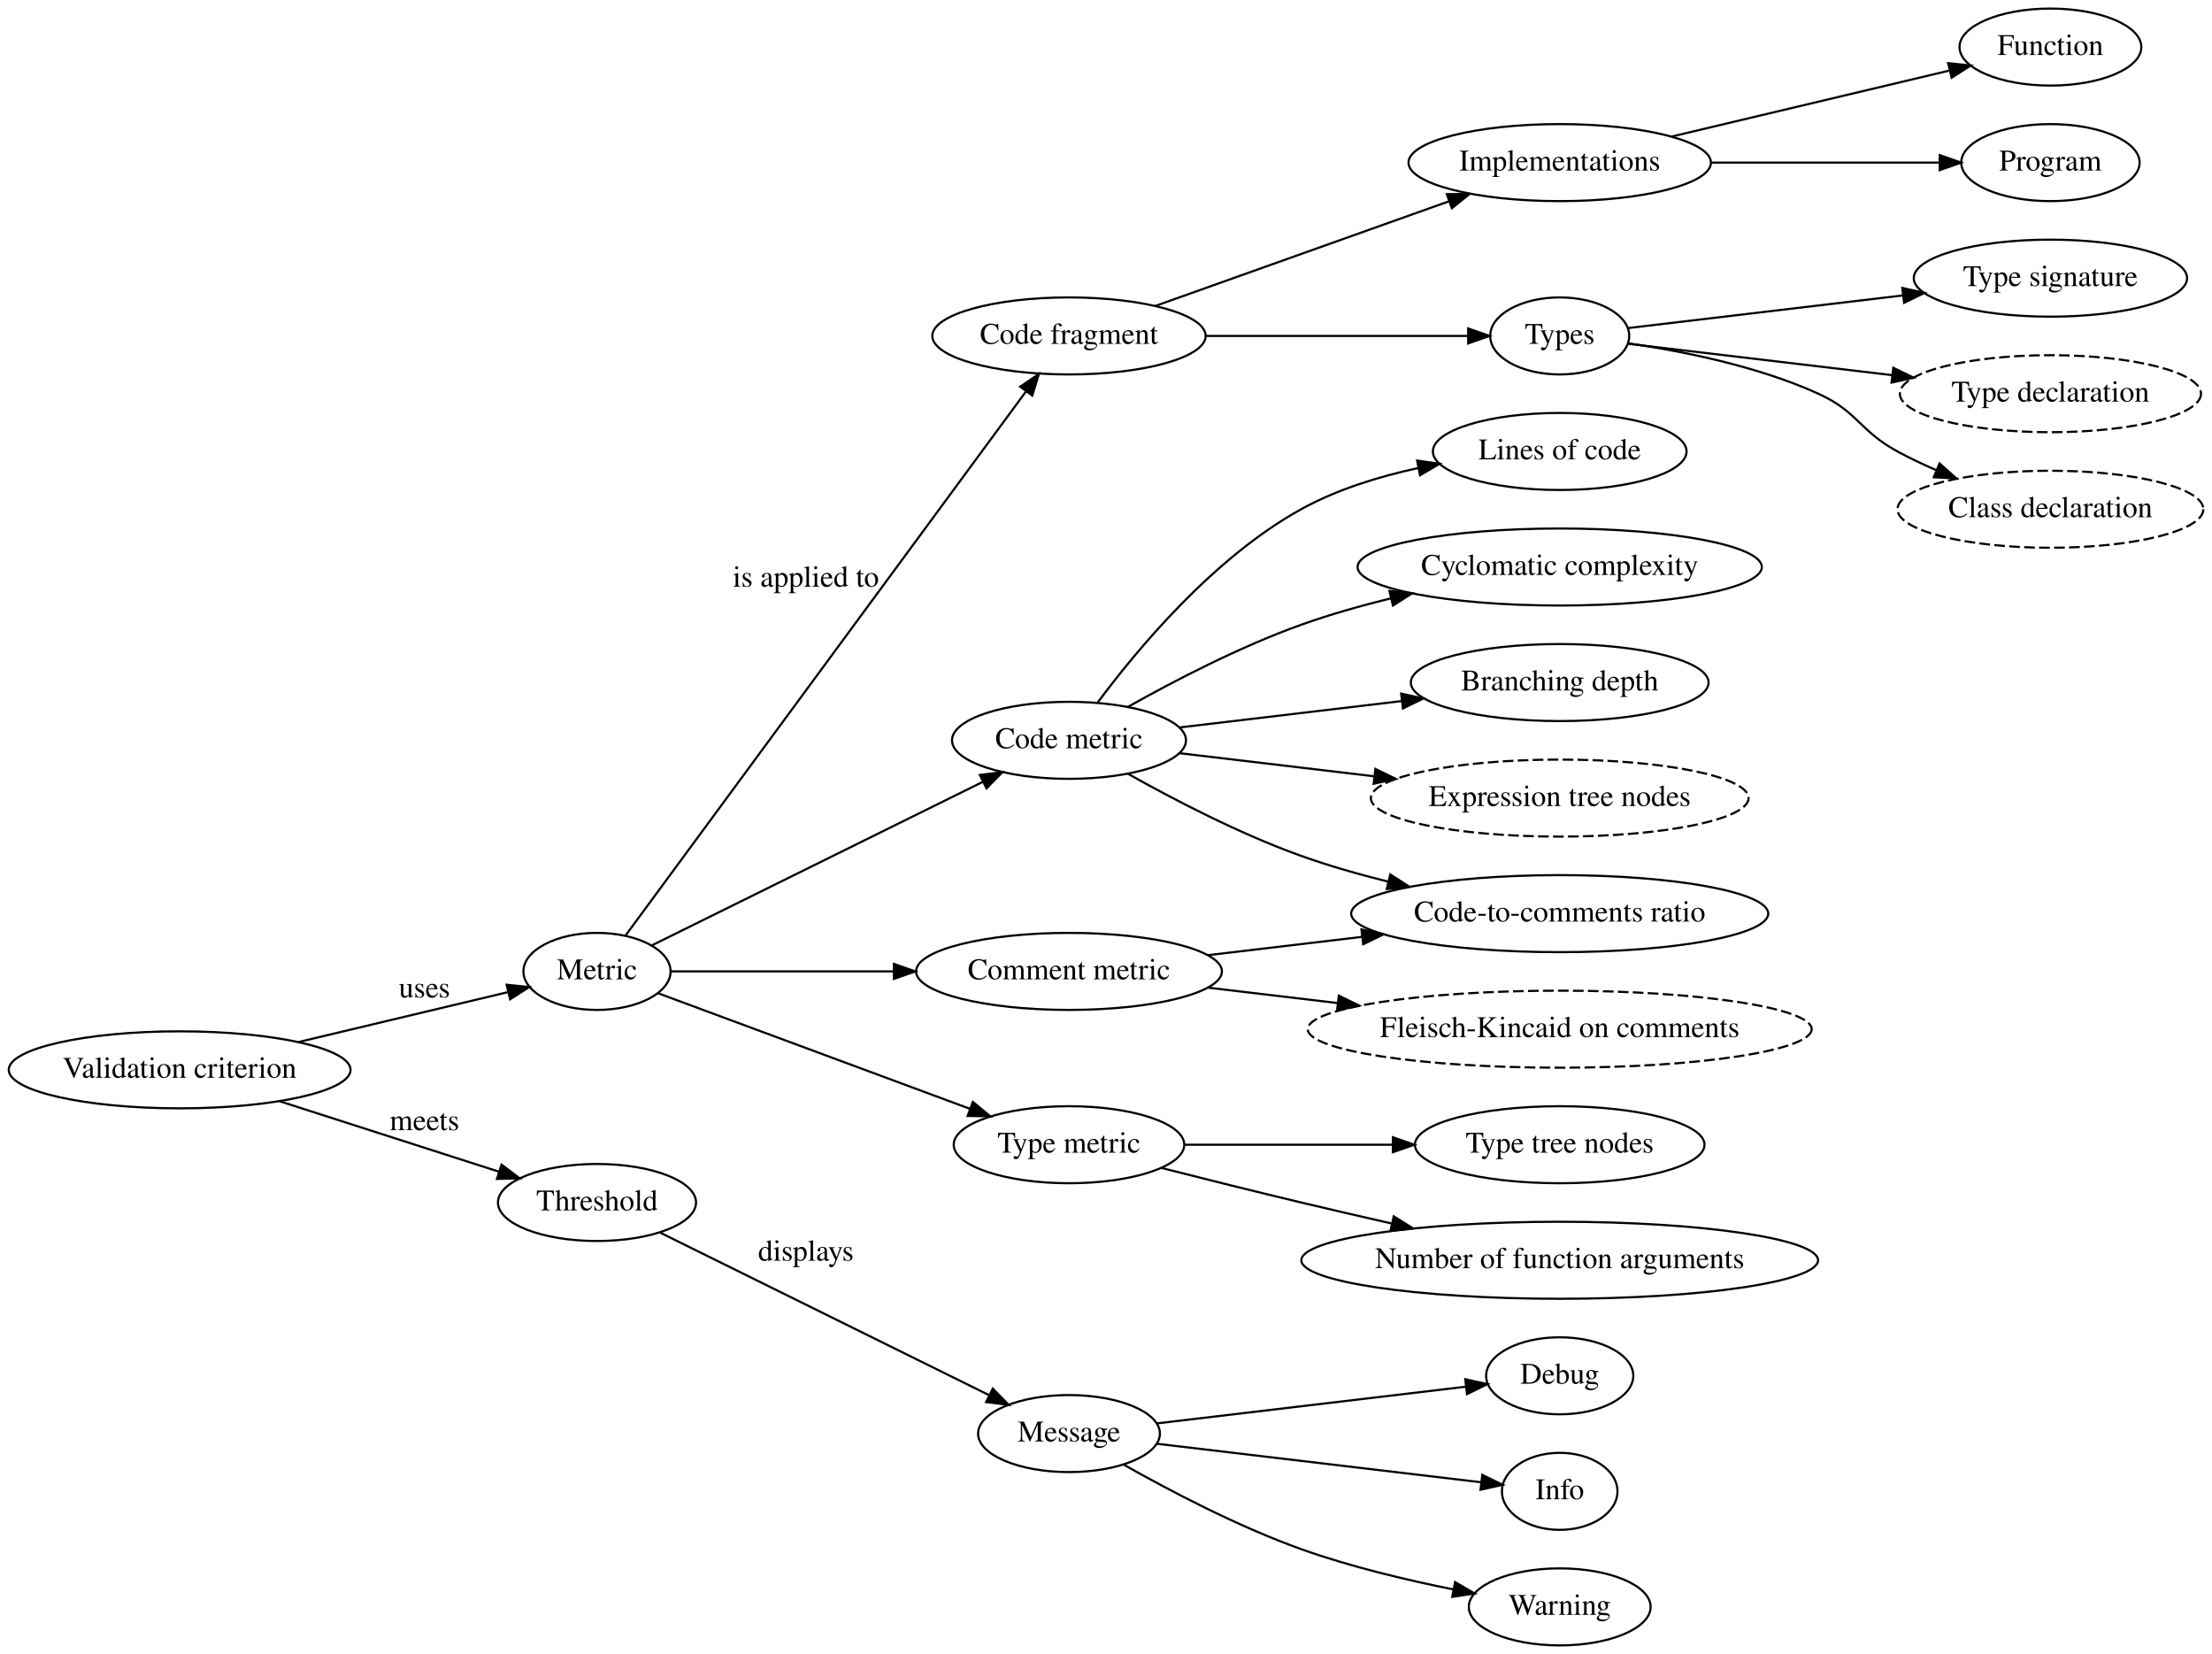
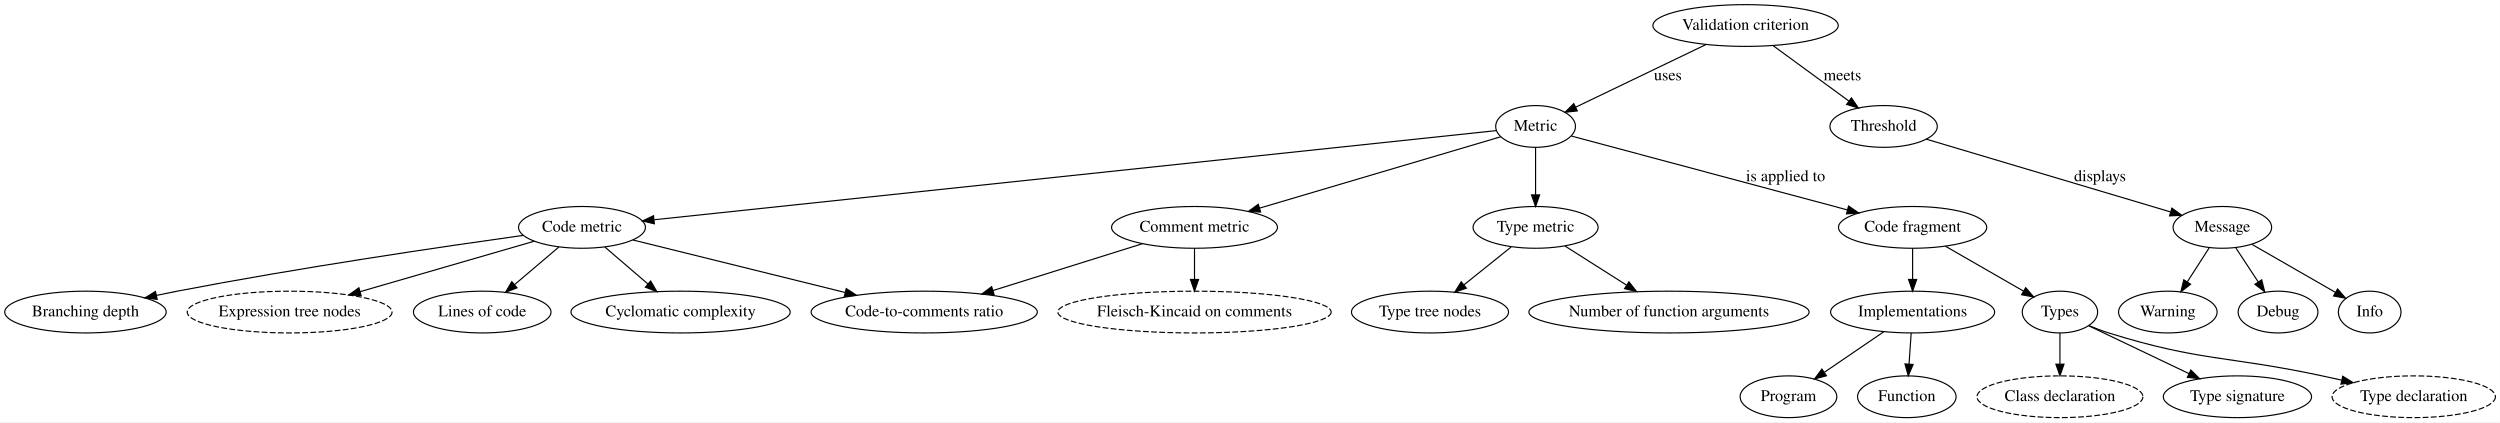
- <svg xmlns="http://www.w3.org/2000/svg" width="1034pt" height="773pt" viewBox="0.00 0.00 1033.93 773.00">
-   <g id="graph0" class="graph" transform="scale(1 1) rotate(0) translate(4 769)">
-     <polygon fill="white" stroke="none" points="-4,4 -4,-769 1029.93,-769 1029.93,4 -4,4" />
+ <svg xmlns="http://www.w3.org/2000/svg" width="2155pt" height="364pt" viewBox="0.00 0.00 2154.74 364.00">
+   <g id="graph0" class="graph" transform="scale(1 1) rotate(0) translate(4 360)">
+     <polygon fill="white" stroke="transparent" points="-4,4 -4,-360 2150.74,-360 2150.74,4 -4,4" />
    <g id="node1" class="node">
-       <ellipse fill="none" stroke="black" cx="495.671" cy="-612" rx="63.889" ry="18" />
-       <text text-anchor="middle" x="495.671" y="-608.3" font-family="Times,serif" font-size="14.00">Code fragment</text>
+       <ellipse fill="none" stroke="black" cx="1644.54" cy="-164" rx="63.889" ry="18" />
+       <text text-anchor="middle" x="1644.54" y="-160.3" font-family="Times,serif" font-size="14.00">Code fragment</text>
    </g>
    <g id="node2" class="node">
-       <ellipse fill="none" stroke="black" cx="725.054" cy="-693" rx="70.688" ry="18" />
-       <text text-anchor="middle" x="725.054" y="-689.3" font-family="Times,serif" font-size="14.00">Implementations</text>
+       <ellipse fill="none" stroke="black" cx="1644.54" cy="-91" rx="70.688" ry="18" />
+       <text text-anchor="middle" x="1644.54" y="-87.3" font-family="Times,serif" font-size="14.00">Implementations</text>
    </g>
    <g id="edge1" class="edge">
-       <path fill="none" stroke="black" d="M536.019,-626.017C574.028,-639.557 631.778,-660.129 673.246,-674.901" />
-       <polygon fill="black" stroke="black" points="672.292,-678.276 682.887,-678.335 674.641,-671.682 672.292,-678.276" />
+       <path fill="none" stroke="black" d="M1644.54,-145.955C1644.54,-137.883 1644.54,-128.176 1644.54,-119.182" />
+       <polygon fill="black" stroke="black" points="1648.04,-119.09 1644.54,-109.09 1641.04,-119.09 1648.04,-119.09" />
    </g>
    <g id="node5" class="node">
-       <ellipse fill="none" stroke="black" cx="725.054" cy="-612" rx="32.494" ry="18" />
-       <text text-anchor="middle" x="725.054" y="-608.3" font-family="Times,serif" font-size="14.00">Types</text>
+       <ellipse fill="none" stroke="black" cx="1771.54" cy="-91" rx="32.494" ry="18" />
+       <text text-anchor="middle" x="1771.54" y="-87.3" font-family="Times,serif" font-size="14.00">Types</text>
    </g>
    <g id="edge4" class="edge">
-       <path fill="none" stroke="black" d="M559.407,-612C598.481,-612 647.681,-612 682.078,-612" />
-       <polygon fill="black" stroke="black" points="682.251,-615.5 692.251,-612 682.251,-608.5 682.251,-615.5" />
+       <path fill="none" stroke="black" d="M1672.73,-147.799C1692.72,-136.31 1719.55,-120.886 1740.21,-109.01" />
+       <polygon fill="black" stroke="black" points="1742.01,-112.014 1748.93,-103.996 1738.52,-105.945 1742.01,-112.014" />
    </g>
    <g id="node3" class="node">
-       <ellipse fill="none" stroke="black" cx="954.437" cy="-747" rx="42.494" ry="18" />
-       <text text-anchor="middle" x="954.437" y="-743.3" font-family="Times,serif" font-size="14.00">Function</text>
+       <ellipse fill="none" stroke="black" cx="1639.54" cy="-18" rx="42.494" ry="18" />
+       <text text-anchor="middle" x="1639.54" y="-14.3" font-family="Times,serif" font-size="14.00">Function</text>
    </g>
    <g id="edge2" class="edge">
-       <path fill="none" stroke="black" d="M777.367,-705.186C816.279,-714.427 869.31,-727.021 906.977,-735.966" />
-       <polygon fill="black" stroke="black" points="906.63,-739.481 917.169,-738.387 908.248,-732.671 906.63,-739.481" />
+       <path fill="none" stroke="black" d="M1643.31,-72.955C1642.75,-64.883 1642.09,-55.176 1641.47,-46.182" />
+       <polygon fill="black" stroke="black" points="1644.96,-45.828 1640.78,-36.09 1637.97,-46.306 1644.96,-45.828" />
    </g>
    <g id="node4" class="node">
-       <ellipse fill="none" stroke="black" cx="954.437" cy="-693" rx="41.693" ry="18" />
-       <text text-anchor="middle" x="954.437" y="-689.3" font-family="Times,serif" font-size="14.00">Program</text>
+       <ellipse fill="none" stroke="black" cx="1537.54" cy="-18" rx="41.693" ry="18" />
+       <text text-anchor="middle" x="1537.54" y="-14.3" font-family="Times,serif" font-size="14.00">Program</text>
    </g>
    <g id="edge3" class="edge">
-       <path fill="none" stroke="black" d="M796.132,-693C830.482,-693 871.093,-693 902.447,-693" />
-       <polygon fill="black" stroke="black" points="902.703,-696.5 912.703,-693 902.703,-689.5 902.703,-696.5" />
+       <path fill="none" stroke="black" d="M1619.73,-74.069C1604.52,-63.692 1584.91,-50.319 1568.67,-39.236" />
+       <polygon fill="black" stroke="black" points="1570.27,-36.092 1560.04,-33.348 1566.33,-41.875 1570.27,-36.092" />
    </g>
    <g id="node6" class="node">
-       <ellipse fill="none" stroke="black" cx="954.437" cy="-639" rx="63.889" ry="18" />
-       <text text-anchor="middle" x="954.437" y="-635.3" font-family="Times,serif" font-size="14.00">Type signature</text>
+       <ellipse fill="none" stroke="black" cx="1924.54" cy="-18" rx="63.889" ry="18" />
+       <text text-anchor="middle" x="1924.54" y="-14.3" font-family="Times,serif" font-size="14.00">Type signature</text>
    </g>
    <g id="edge5" class="edge">
-       <path fill="none" stroke="black" d="M757.194,-615.698C790.074,-619.602 842.94,-625.879 885.522,-630.936" />
-       <polygon fill="black" stroke="black" points="885.206,-634.423 895.549,-632.126 886.031,-627.471 885.206,-634.423" />
+       <path fill="none" stroke="black" d="M1796.47,-79.109C1819.82,-67.965 1855.18,-51.094 1882.84,-37.9" />
+       <polygon fill="black" stroke="black" points="1884.37,-41.045 1891.89,-33.58 1881.36,-34.727 1884.37,-41.045" />
    </g>
    <g id="node7" class="node">
-       <ellipse fill="none" stroke="black" stroke-dasharray="5,2" cx="954.437" cy="-585" rx="70.388" ry="18" />
-       <text text-anchor="middle" x="954.437" y="-581.3" font-family="Times,serif" font-size="14.00">Type declaration</text>
+       <ellipse fill="none" stroke="black" stroke-dasharray="5,2" cx="2076.54" cy="-18" rx="70.388" ry="18" />
+       <text text-anchor="middle" x="2076.54" y="-14.3" font-family="Times,serif" font-size="14.00">Type declaration</text>
    </g>
    <g id="edge6" class="edge">
-       <path fill="none" stroke="black" d="M757.194,-608.302C788.769,-604.553 838.774,-598.615 880.403,-593.672" />
-       <polygon fill="black" stroke="black" points="880.997,-597.126 890.515,-592.472 880.172,-590.175 880.997,-597.126" />
+       <path fill="none" stroke="black" d="M1796.55,-79.287C1802.06,-76.984 1807.94,-74.744 1813.54,-73 1893.19,-48.217 1915.98,-53.489 1997.54,-36 2002.96,-34.839 2008.58,-33.609 2014.21,-32.359" />
+       <polygon fill="black" stroke="black" points="2015.32,-35.697 2024.32,-30.098 2013.79,-28.865 2015.32,-35.697" />
    </g>
    <g id="node8" class="node">
-       <ellipse fill="none" stroke="black" stroke-dasharray="5,2" cx="954.437" cy="-531" rx="71.487" ry="18" />
-       <text text-anchor="middle" x="954.437" y="-527.3" font-family="Times,serif" font-size="14.00">Class declaration</text>
+       <ellipse fill="none" stroke="black" stroke-dasharray="5,2" cx="1771.54" cy="-18" rx="71.487" ry="18" />
+       <text text-anchor="middle" x="1771.54" y="-14.3" font-family="Times,serif" font-size="14.00">Class declaration</text>
    </g>
    <g id="edge7" class="edge">
-       <path fill="none" stroke="black" d="M756.963,-608.568C781.851,-604.985 817.286,-598.003 845.943,-585 864.482,-576.589 865.06,-567.726 882.943,-558 888.61,-554.918 894.704,-552.024 900.85,-549.358" />
-       <polygon fill="black" stroke="black" points="902.598,-552.422 910.499,-545.363 899.921,-545.955 902.598,-552.422" />
+       <path fill="none" stroke="black" d="M1771.54,-72.955C1771.54,-64.883 1771.54,-55.176 1771.54,-46.182" />
+       <polygon fill="black" stroke="black" points="1775.04,-46.09 1771.54,-36.09 1768.04,-46.09 1775.04,-46.09" />
    </g>
    <g id="node9" class="node">
-       <ellipse fill="none" stroke="black" cx="275.032" cy="-315" rx="34.394" ry="18" />
-       <text text-anchor="middle" x="275.032" y="-311.3" font-family="Times,serif" font-size="14.00">Metric</text>
+       <ellipse fill="none" stroke="black" cx="1319.54" cy="-251" rx="34.394" ry="18" />
+       <text text-anchor="middle" x="1319.54" y="-247.3" font-family="Times,serif" font-size="14.00">Metric</text>
    </g>
    <g id="edge8" class="edge">
-       <path fill="none" stroke="black" d="M288.413,-331.819C324.834,-381.293 431.79,-526.583 475.613,-586.111" />
-       <polygon fill="black" stroke="black" points="472.858,-588.272 481.605,-594.251 478.495,-584.122 472.858,-588.272" />
-       <text text-anchor="middle" x="372.678" y="-494.8" font-family="Times,serif" font-size="14.00">is applied to</text>
+       <path fill="none" stroke="black" d="M1350.41,-242.737C1405.01,-228.122 1519.33,-197.52 1588.26,-179.067" />
+       <polygon fill="black" stroke="black" points="1589.33,-182.402 1598.09,-176.435 1587.52,-175.64 1589.33,-182.402" />
+       <text text-anchor="middle" x="1535.04" y="-203.8" font-family="Times,serif" font-size="14.00">is applied to</text>
    </g>
    <g id="node10" class="node">
-       <ellipse fill="none" stroke="black" cx="495.671" cy="-423" rx="54.691" ry="18" />
-       <text text-anchor="middle" x="495.671" y="-419.3" font-family="Times,serif" font-size="14.00">Code metric</text>
+       <ellipse fill="none" stroke="black" cx="497.544" cy="-164" rx="54.691" ry="18" />
+       <text text-anchor="middle" x="497.544" y="-160.3" font-family="Times,serif" font-size="14.00">Code metric</text>
    </g>
    <g id="edge9" class="edge">
-       <path fill="none" stroke="black" d="M300.687,-327.179C338.326,-345.771 410.467,-381.406 455.378,-403.59" />
-       <polygon fill="black" stroke="black" points="454.01,-406.818 464.526,-408.109 457.11,-400.542 454.01,-406.818" />
+       <path fill="none" stroke="black" d="M1285.53,-247.4C1160.27,-234.143 723.528,-187.918 559.996,-170.61" />
+       <polygon fill="black" stroke="black" points="559.939,-167.084 549.626,-169.512 559.202,-174.046 559.939,-167.084" />
    </g>
    <g id="node11" class="node">
-       <ellipse fill="none" stroke="black" cx="495.671" cy="-234" rx="53.891" ry="18" />
-       <text text-anchor="middle" x="495.671" y="-230.3" font-family="Times,serif" font-size="14.00">Type metric</text>
+       <ellipse fill="none" stroke="black" cx="1319.54" cy="-164" rx="53.891" ry="18" />
+       <text text-anchor="middle" x="1319.54" y="-160.3" font-family="Times,serif" font-size="14.00">Type metric</text>
    </g>
    <g id="edge10" class="edge">
-       <path fill="none" stroke="black" d="M303.723,-304.741C340.365,-291.166 405.434,-267.06 449.306,-250.807" />
-       <polygon fill="black" stroke="black" points="450.714,-254.018 458.875,-247.261 448.282,-247.453 450.714,-254.018" />
+       <path fill="none" stroke="black" d="M1319.54,-232.974C1319.54,-221.192 1319.54,-205.561 1319.54,-192.158" />
+       <polygon fill="black" stroke="black" points="1323.04,-192.003 1319.54,-182.003 1316.04,-192.003 1323.04,-192.003" />
    </g>
    <g id="node12" class="node">
-       <ellipse fill="none" stroke="black" cx="495.671" cy="-315" rx="71.487" ry="18" />
-       <text text-anchor="middle" x="495.671" y="-311.3" font-family="Times,serif" font-size="14.00">Comment metric</text>
+       <ellipse fill="none" stroke="black" cx="1025.54" cy="-164" rx="71.487" ry="18" />
+       <text text-anchor="middle" x="1025.54" y="-160.3" font-family="Times,serif" font-size="14.00">Comment metric</text>
    </g>
    <g id="edge11" class="edge">
-       <path fill="none" stroke="black" d="M309.715,-315C337.416,-315 377.827,-315 413.814,-315" />
-       <polygon fill="black" stroke="black" points="413.833,-318.5 423.833,-315 413.833,-311.5 413.833,-318.5" />
+       <path fill="none" stroke="black" d="M1289.46,-242.098C1240.63,-227.649 1143.37,-198.866 1081.53,-180.567" />
+       <polygon fill="black" stroke="black" points="1082.5,-177.206 1071.92,-177.724 1080.52,-183.918 1082.5,-177.206" />
    </g>
    <g id="node13" class="node">
-       <ellipse fill="none" stroke="black" cx="725.054" cy="-558" rx="59.29" ry="18" />
-       <text text-anchor="middle" x="725.054" y="-554.3" font-family="Times,serif" font-size="14.00">Lines of code</text>
+       <ellipse fill="none" stroke="black" cx="411.544" cy="-91" rx="59.29" ry="18" />
+       <text text-anchor="middle" x="411.544" y="-87.3" font-family="Times,serif" font-size="14.00">Lines of code</text>
    </g>
    <g id="edge12" class="edge">
-       <path fill="none" stroke="black" d="M509.048,-440.628C527.078,-464.913 562.946,-508.233 604.165,-531 620.866,-540.225 640.529,-546.299 659.047,-550.299" />
-       <polygon fill="black" stroke="black" points="658.405,-553.74 668.896,-552.261 659.772,-546.875 658.405,-553.74" />
+       <path fill="none" stroke="black" d="M477.598,-147.069C466.282,-137.464 451.942,-125.292 439.517,-114.745" />
+       <polygon fill="black" stroke="black" points="441.569,-111.895 431.68,-108.092 437.039,-117.232 441.569,-111.895" />
    </g>
    <g id="node14" class="node">
-       <ellipse fill="none" stroke="black" cx="725.054" cy="-504" rx="94.484" ry="18" />
-       <text text-anchor="middle" x="725.054" y="-500.3" font-family="Times,serif" font-size="14.00">Cyclomatic complexity</text>
+       <ellipse fill="none" stroke="black" cx="582.544" cy="-91" rx="94.484" ry="18" />
+       <text text-anchor="middle" x="582.544" y="-87.3" font-family="Times,serif" font-size="14.00">Cyclomatic complexity</text>
    </g>
    <g id="edge13" class="edge">
-       <path fill="none" stroke="black" d="M523.253,-438.654C544.529,-450.611 575.455,-466.73 604.165,-477 617.549,-481.788 632.087,-485.912 646.272,-489.394" />
-       <polygon fill="black" stroke="black" points="645.479,-492.803 656.017,-491.702 647.093,-485.992 645.479,-492.803" />
+       <path fill="none" stroke="black" d="M517.258,-147.069C528.281,-137.602 542.208,-125.641 554.364,-115.201" />
+       <polygon fill="black" stroke="black" points="556.743,-117.772 562.049,-108.601 552.182,-112.462 556.743,-117.772" />
    </g>
    <g id="node15" class="node">
-       <ellipse fill="none" stroke="black" cx="725.054" cy="-450" rx="69.588" ry="18" />
-       <text text-anchor="middle" x="725.054" y="-446.3" font-family="Times,serif" font-size="14.00">Branching depth</text>
+       <ellipse fill="none" stroke="black" cx="69.544" cy="-91" rx="69.588" ry="18" />
+       <text text-anchor="middle" x="69.544" y="-87.3" font-family="Times,serif" font-size="14.00">Branching depth</text>
    </g>
    <g id="edge14" class="edge">
-       <path fill="none" stroke="black" d="M547.417,-429.026C577.902,-432.646 617.204,-437.312 650.992,-441.324" />
-       <polygon fill="black" stroke="black" points="650.942,-444.843 661.285,-442.547 651.768,-437.892 650.942,-444.843" />
+       <path fill="none" stroke="black" d="M446.785,-157.1C378.69,-147.593 254.101,-129.319 148.544,-109 142.792,-107.893 136.821,-106.67 130.855,-105.397" />
+       <polygon fill="black" stroke="black" points="131.373,-101.928 120.857,-103.222 129.884,-108.768 131.373,-101.928" />
    </g>
    <g id="node16" class="node">
-       <ellipse fill="none" stroke="black" stroke-dasharray="5,2" cx="725.054" cy="-396" rx="88.284" ry="18" />
-       <text text-anchor="middle" x="725.054" y="-392.3" font-family="Times,serif" font-size="14.00">Expression tree nodes</text>
+       <ellipse fill="none" stroke="black" stroke-dasharray="5,2" cx="245.544" cy="-91" rx="88.284" ry="18" />
+       <text text-anchor="middle" x="245.544" y="-87.3" font-family="Times,serif" font-size="14.00">Expression tree nodes</text>
    </g>
    <g id="edge15" class="edge">
-       <path fill="none" stroke="black" d="M547.417,-416.974C574.112,-413.805 607.566,-409.832 638.16,-406.199" />
-       <polygon fill="black" stroke="black" points="638.894,-409.637 648.411,-404.982 638.068,-402.686 638.894,-409.637" />
+       <path fill="none" stroke="black" d="M456.495,-152.109C415.74,-140.303 352.792,-122.068 306.258,-108.588" />
+       <polygon fill="black" stroke="black" points="307.17,-105.208 296.591,-105.787 305.222,-111.932 307.17,-105.208" />
    </g>
    <g id="node17" class="node">
-       <ellipse fill="none" stroke="black" cx="725.054" cy="-342" rx="97.483" ry="18" />
-       <text text-anchor="middle" x="725.054" y="-338.3" font-family="Times,serif" font-size="14.00">Code-to-comments ratio</text>
+       <ellipse fill="none" stroke="black" cx="792.544" cy="-91" rx="97.483" ry="18" />
+       <text text-anchor="middle" x="792.544" y="-87.3" font-family="Times,serif" font-size="14.00">Code-to-comments ratio</text>
    </g>
    <g id="edge16" class="edge">
-       <path fill="none" stroke="black" d="M523.253,-407.346C544.529,-395.389 575.455,-379.27 604.165,-369 617.097,-364.374 631.107,-360.367 644.834,-356.961" />
-       <polygon fill="black" stroke="black" points="645.848,-360.317 654.76,-354.586 644.22,-353.509 645.848,-360.317" />
+       <path fill="none" stroke="black" d="M541.39,-153.15C589.69,-141.198 667.976,-121.825 724.313,-107.884" />
+       <polygon fill="black" stroke="black" points="725.346,-111.234 734.212,-105.435 723.664,-104.439 725.346,-111.234" />
    </g>
    <g id="node18" class="node">
-       <ellipse fill="none" stroke="black" cx="725.054" cy="-234" rx="67.688" ry="18" />
-       <text text-anchor="middle" x="725.054" y="-230.3" font-family="Times,serif" font-size="14.00">Type tree nodes</text>
+       <ellipse fill="none" stroke="black" cx="1228.54" cy="-91" rx="67.688" ry="18" />
+       <text text-anchor="middle" x="1228.54" y="-87.3" font-family="Times,serif" font-size="14.00">Type tree nodes</text>
    </g>
    <g id="edge17" class="edge">
-       <path fill="none" stroke="black" d="M549.696,-234C578.589,-234 614.875,-234 646.853,-234" />
-       <polygon fill="black" stroke="black" points="647.069,-237.5 657.069,-234 647.069,-230.5 647.069,-237.5" />
+       <path fill="none" stroke="black" d="M1298.44,-147.069C1286.35,-137.372 1271,-125.06 1257.77,-114.444" />
+       <polygon fill="black" stroke="black" points="1259.84,-111.62 1249.85,-108.092 1255.46,-117.08 1259.84,-111.62" />
    </g>
    <g id="node19" class="node">
-       <ellipse fill="none" stroke="black" cx="725.054" cy="-180" rx="120.779" ry="18" />
-       <text text-anchor="middle" x="725.054" y="-176.3" font-family="Times,serif" font-size="14.00">Number of function arguments</text>
+       <ellipse fill="none" stroke="black" cx="1434.54" cy="-91" rx="120.779" ry="18" />
+       <text text-anchor="middle" x="1434.54" y="-87.3" font-family="Times,serif" font-size="14.00">Number of function arguments</text>
    </g>
    <g id="edge18" class="edge">
-       <path fill="none" stroke="black" d="M538.988,-223.116C558.761,-218.096 582.639,-212.127 604.165,-207 617.776,-203.758 632.282,-200.406 646.33,-197.212" />
-       <polygon fill="black" stroke="black" points="647.48,-200.54 656.46,-194.918 645.934,-193.713 647.48,-200.54" />
+       <path fill="none" stroke="black" d="M1344.78,-147.98C1360.32,-138.116 1380.51,-125.301 1397.8,-114.323" />
+       <polygon fill="black" stroke="black" points="1399.98,-117.089 1406.54,-108.775 1396.22,-111.179 1399.98,-117.089" />
    </g>
    <g id="edge20" class="edge">
-       <path fill="none" stroke="black" d="M560.615,-322.593C582.913,-325.241 608.391,-328.266 632.489,-331.127" />
-       <polygon fill="black" stroke="black" points="632.376,-334.638 642.719,-332.342 633.201,-327.687 632.376,-334.638" />
+       <path fill="none" stroke="black" d="M980.619,-149.925C943.969,-138.442 891.888,-122.125 851.821,-109.572" />
+       <polygon fill="black" stroke="black" points="852.76,-106.198 842.171,-106.548 850.667,-112.878 852.76,-106.198" />
    </g>
    <g id="node20" class="node">
-       <ellipse fill="none" stroke="black" stroke-dasharray="5,2" cx="725.054" cy="-288" rx="117.779" ry="18" />
-       <text text-anchor="middle" x="725.054" y="-284.3" font-family="Times,serif" font-size="14.00">Fleisch-Kincaid on comments</text>
+       <ellipse fill="none" stroke="black" stroke-dasharray="5,2" cx="1025.54" cy="-91" rx="117.779" ry="18" />
+       <text text-anchor="middle" x="1025.54" y="-87.3" font-family="Times,serif" font-size="14.00">Fleisch-Kincaid on comments</text>
    </g>
    <g id="edge19" class="edge">
-       <path fill="none" stroke="black" d="M560.615,-307.407C579.467,-305.169 600.592,-302.66 621.234,-300.209" />
-       <polygon fill="black" stroke="black" points="621.799,-303.667 631.317,-299.012 620.974,-296.716 621.799,-303.667" />
+       <path fill="none" stroke="black" d="M1025.54,-145.955C1025.54,-137.883 1025.54,-128.176 1025.54,-119.182" />
+       <polygon fill="black" stroke="black" points="1029.04,-119.09 1025.54,-109.09 1022.04,-119.09 1029.04,-119.09" />
    </g>
    <g id="node21" class="node">
-       <ellipse fill="none" stroke="black" cx="79.943" cy="-269" rx="79.886" ry="18" />
-       <text text-anchor="middle" x="79.943" y="-265.3" font-family="Times,serif" font-size="14.00">Validation criterion</text>
+       <ellipse fill="none" stroke="black" cx="1500.54" cy="-338" rx="79.886" ry="18" />
+       <text text-anchor="middle" x="1500.54" y="-334.3" font-family="Times,serif" font-size="14.00">Validation criterion</text>
    </g>
    <g id="edge21" class="edge">
-       <path fill="none" stroke="black" d="M135.5,-281.997C166.588,-289.403 204.89,-298.528 233.335,-305.305" />
-       <polygon fill="black" stroke="black" points="232.798,-308.775 243.337,-307.687 234.42,-301.965 232.798,-308.775" />
-       <text text-anchor="middle" x="194.386" y="-302.8" font-family="Times,serif" font-size="14.00">uses</text>
+       <path fill="none" stroke="black" d="M1466.5,-321.636C1434.34,-306.18 1386.36,-283.114 1354.05,-267.586" />
+       <polygon fill="black" stroke="black" points="1355.5,-264.4 1344.97,-263.222 1352.47,-270.709 1355.5,-264.4" />
+       <text text-anchor="middle" x="1433.54" y="-290.8" font-family="Times,serif" font-size="14.00">uses</text>
    </g>
    <g id="node22" class="node">
-       <ellipse fill="none" stroke="black" cx="275.032" cy="-207" rx="46.292" ry="18" />
-       <text text-anchor="middle" x="275.032" y="-203.3" font-family="Times,serif" font-size="14.00">Threshold</text>
+       <ellipse fill="none" stroke="black" cx="1619.54" cy="-251" rx="46.292" ry="18" />
+       <text text-anchor="middle" x="1619.54" y="-247.3" font-family="Times,serif" font-size="14.00">Threshold</text>
    </g>
    <g id="edge22" class="edge">
-       <path fill="none" stroke="black" d="M126.702,-254.307C157.697,-244.355 198.453,-231.268 229.241,-221.382" />
-       <polygon fill="black" stroke="black" points="230.411,-224.683 238.862,-218.293 228.271,-218.018 230.411,-224.683" />
-       <text text-anchor="middle" x="194.386" y="-240.8" font-family="Times,serif" font-size="14.00">meets</text>
+       <path fill="none" stroke="black" d="M1524.34,-320.603C1543.09,-306.892 1569.36,-287.691 1589.55,-272.928" />
+       <polygon fill="black" stroke="black" points="1591.79,-275.629 1597.79,-266.902 1587.65,-269.978 1591.79,-275.629" />
+       <text text-anchor="middle" x="1584.04" y="-290.8" font-family="Times,serif" font-size="14.00">meets</text>
    </g>
    <g id="node23" class="node">
-       <ellipse fill="none" stroke="black" cx="495.671" cy="-99" rx="42.494" ry="18" />
-       <text text-anchor="middle" x="495.671" y="-95.3" font-family="Times,serif" font-size="14.00">Message</text>
+       <ellipse fill="none" stroke="black" cx="1911.54" cy="-164" rx="42.494" ry="18" />
+       <text text-anchor="middle" x="1911.54" y="-160.3" font-family="Times,serif" font-size="14.00">Message</text>
    </g>
    <g id="edge23" class="edge">
-       <path fill="none" stroke="black" d="M304.615,-192.881C344.084,-173.385 415.277,-138.218 458.434,-116.9" />
-       <polygon fill="black" stroke="black" points="460.041,-120.01 467.457,-112.443 456.941,-113.734 460.041,-120.01" />
-       <text text-anchor="middle" x="372.678" y="-179.8" font-family="Times,serif" font-size="14.00">displays</text>
+       <path fill="none" stroke="black" d="M1656.23,-240.069C1709.69,-224.14 1808.92,-194.576 1866.67,-177.371" />
+       <polygon fill="black" stroke="black" points="1868.02,-180.621 1876.6,-174.412 1866.02,-173.913 1868.02,-180.621" />
+       <text text-anchor="middle" x="1806.04" y="-203.8" font-family="Times,serif" font-size="14.00">displays</text>
    </g>
    <g id="node24" class="node">
-       <ellipse fill="none" stroke="black" cx="725.054" cy="-126" rx="34.394" ry="18" />
-       <text text-anchor="middle" x="725.054" y="-122.3" font-family="Times,serif" font-size="14.00">Debug</text>
+       <ellipse fill="none" stroke="black" cx="1959.54" cy="-91" rx="34.394" ry="18" />
+       <text text-anchor="middle" x="1959.54" y="-87.3" font-family="Times,serif" font-size="14.00">Debug</text>
    </g>
    <g id="edge24" class="edge">
-       <path fill="none" stroke="black" d="M536.539,-103.734C577.048,-108.544 639.586,-115.97 681.154,-120.906" />
-       <polygon fill="black" stroke="black" points="680.902,-124.4 691.245,-122.104 681.727,-117.449 680.902,-124.4" />
+       <path fill="none" stroke="black" d="M1923.16,-146.329C1928.94,-137.541 1936.04,-126.749 1942.42,-117.036" />
+       <polygon fill="black" stroke="black" points="1945.46,-118.787 1948.03,-108.509 1939.61,-114.941 1945.46,-118.787" />
    </g>
    <g id="node25" class="node">
-       <ellipse fill="none" stroke="black" cx="725.054" cy="-72" rx="27" ry="18" />
-       <text text-anchor="middle" x="725.054" y="-68.3" font-family="Times,serif" font-size="14.00">Info</text>
+       <ellipse fill="none" stroke="black" cx="2038.54" cy="-91" rx="27" ry="18" />
+       <text text-anchor="middle" x="2038.54" y="-87.3" font-family="Times,serif" font-size="14.00">Info</text>
    </g>
    <g id="edge25" class="edge">
-       <path fill="none" stroke="black" d="M536.539,-94.266C579.422,-89.174 646.994,-81.15 688.24,-76.253" />
-       <polygon fill="black" stroke="black" points="688.861,-79.704 698.379,-75.049 688.036,-72.752 688.861,-79.704" />
+       <path fill="none" stroke="black" d="M1936.94,-149.403C1957.71,-137.461 1987.12,-120.556 2008.96,-108.005" />
+       <polygon fill="black" stroke="black" points="2010.88,-110.937 2017.81,-102.919 2007.39,-104.868 2010.88,-110.937" />
    </g>
    <g id="node26" class="node">
-       <ellipse fill="none" stroke="black" cx="725.054" cy="-18" rx="42.494" ry="18" />
-       <text text-anchor="middle" x="725.054" y="-14.3" font-family="Times,serif" font-size="14.00">Warning</text>
+       <ellipse fill="none" stroke="black" cx="1864.54" cy="-91" rx="42.494" ry="18" />
+       <text text-anchor="middle" x="1864.54" y="-87.3" font-family="Times,serif" font-size="14.00">Warning</text>
    </g>
    <g id="edge26" class="edge">
-       <path fill="none" stroke="black" d="M521.102,-84.559C542.409,-72.5 574.472,-55.621 604.165,-45 627.073,-36.806 653.362,-30.554 675.473,-26.14" />
-       <polygon fill="black" stroke="black" points="676.156,-29.573 685.312,-24.242 674.829,-22.7 676.156,-29.573" />
+       <path fill="none" stroke="black" d="M1900.17,-146.329C1894.51,-137.541 1887.56,-126.749 1881.31,-117.036" />
+       <polygon fill="black" stroke="black" points="1884.17,-115.022 1875.82,-108.509 1878.29,-118.811 1884.17,-115.022" />
    </g>
  </g>
</svg>
